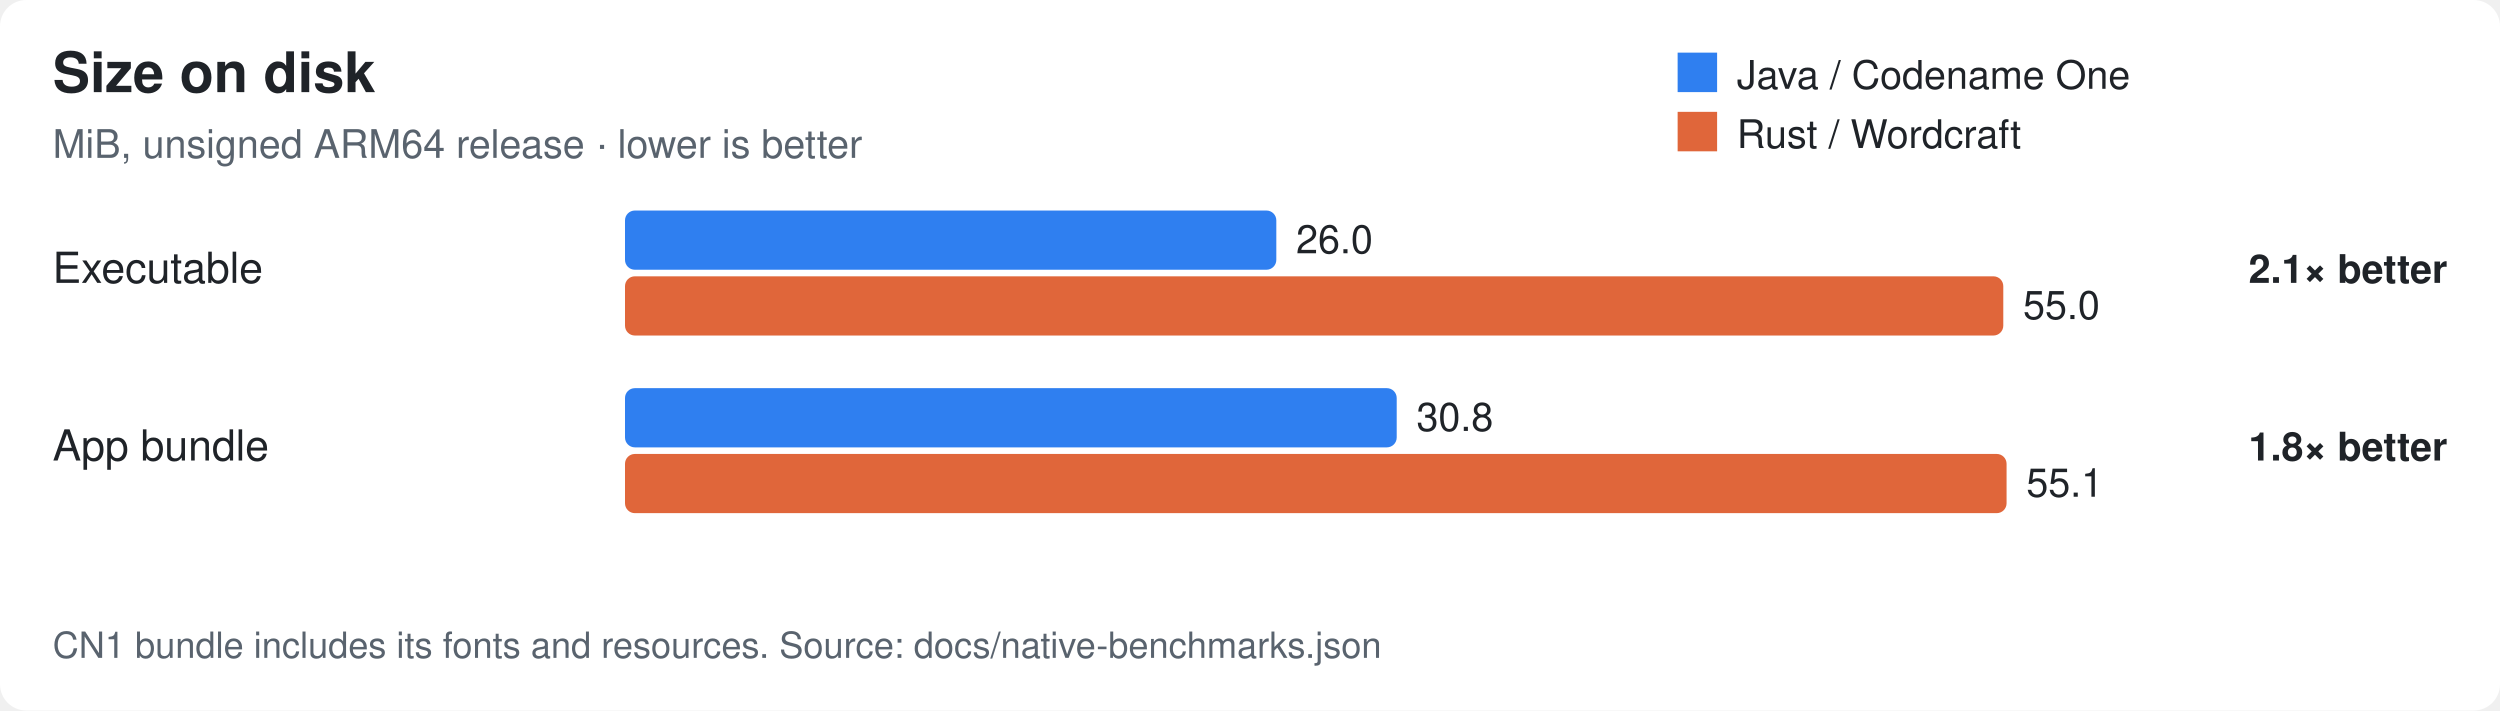
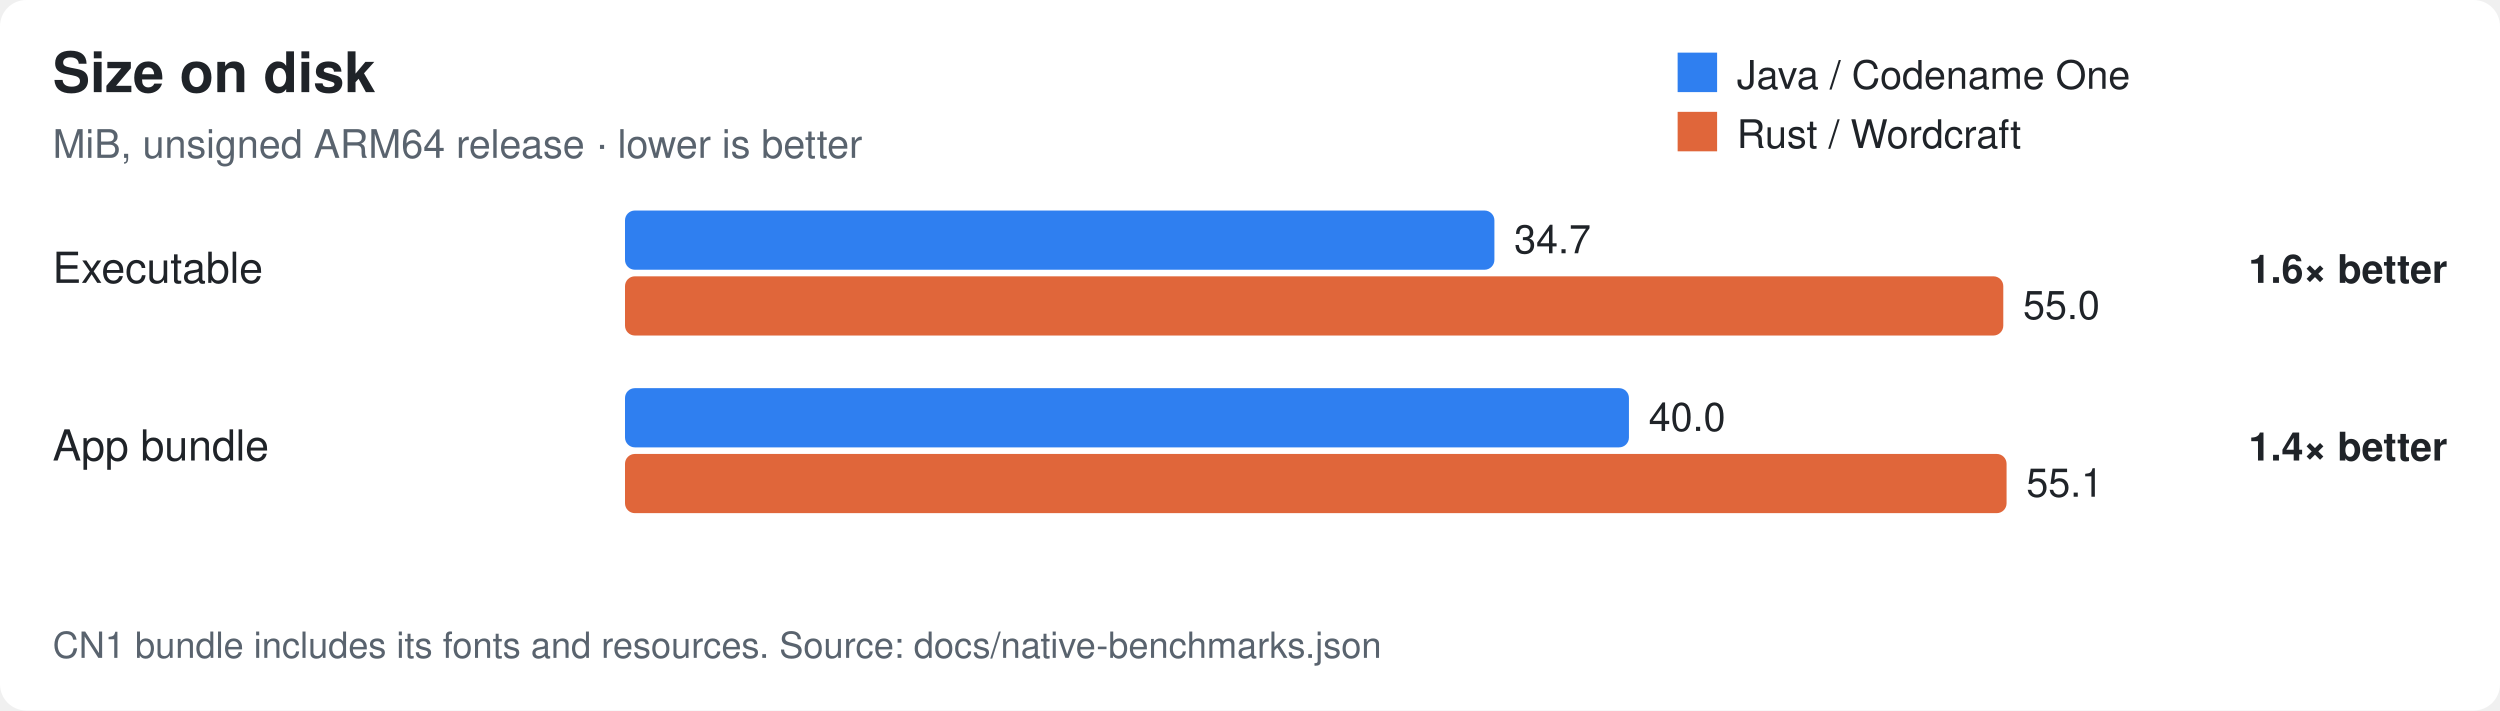
<svg xmlns="http://www.w3.org/2000/svg" width="760" height="216" viewBox="0 0 760 216" font-family="-apple-system,Segoe UI,Helvetica,Arial,sans-serif">
  <style>text{fill:#1f2328}.muted{fill:#59636e}rect.bg{fill:#ffffff}@media (prefers-color-scheme:dark){text{fill:#e6edf3}.muted{fill:#9198a1}rect.bg{fill:#0d1117}}</style>
  <rect class="bg" width="760" height="216" rx="8" />
  <text x="16" y="28" font-size="17" font-weight="600">Size on disk</text>
  <text x="16" y="48" font-size="12" class="muted">MiB, unsigned ARM64 release · lower is better</text>
  <rect x="510" y="16" width="12" height="12" fill="#2f7ff0" />
  <text x="528" y="27" font-size="12">Java / Codename One</text>
  <rect x="510" y="34" width="12" height="12" fill="#e0663a" />
  <text x="528" y="45" font-size="12">Rust / Wordcraft</text>
  <text x="16" y="86" font-size="13">Executable</text>
-   <rect x="190" y="64" width="198.0" height="18" rx="3" fill="#2f7ff0" />
-   <text x="394.0" y="77" font-size="12">26.0</text>
+   <rect x="190" y="64" width="264.3" height="18" rx="3" fill="#2f7ff0" />
+   <text x="460.3" y="77" font-size="12">34.7</text>
  <rect x="190" y="84" width="419.0" height="18" rx="3" fill="#e0663a" />
  <text x="615.0" y="97" font-size="12">55.0</text>
-   <text x="744" y="86" font-size="12" font-weight="600" text-anchor="end" fill="#2f7ff0">2.1× better</text>
+   <text x="744" y="86" font-size="12" font-weight="600" text-anchor="end" fill="#2f7ff0">1.6× better</text>
  <text x="16" y="140" font-size="13">App bundle</text>
-   <rect x="190" y="118" width="234.6" height="18" rx="3" fill="#2f7ff0" />
-   <text x="430.6" y="131" font-size="12">30.8</text>
+   <rect x="190" y="118" width="305.2" height="18" rx="3" fill="#2f7ff0" />
+   <text x="501.2" y="131" font-size="12">40.0</text>
  <rect x="190" y="138" width="420.0" height="18" rx="3" fill="#e0663a" />
  <text x="616.0" y="151" font-size="12">55.1</text>
-   <text x="744" y="140" font-size="12" font-weight="600" text-anchor="end" fill="#2f7ff0">1.8× better</text>
+   <text x="744" y="140" font-size="12" font-weight="600" text-anchor="end" fill="#2f7ff0">1.4× better</text>
  <text x="16" y="200" font-size="11" class="muted">CN1 bundle includes its fonts and resources. Source: docs/native-benchmarks.json</text>
</svg>
